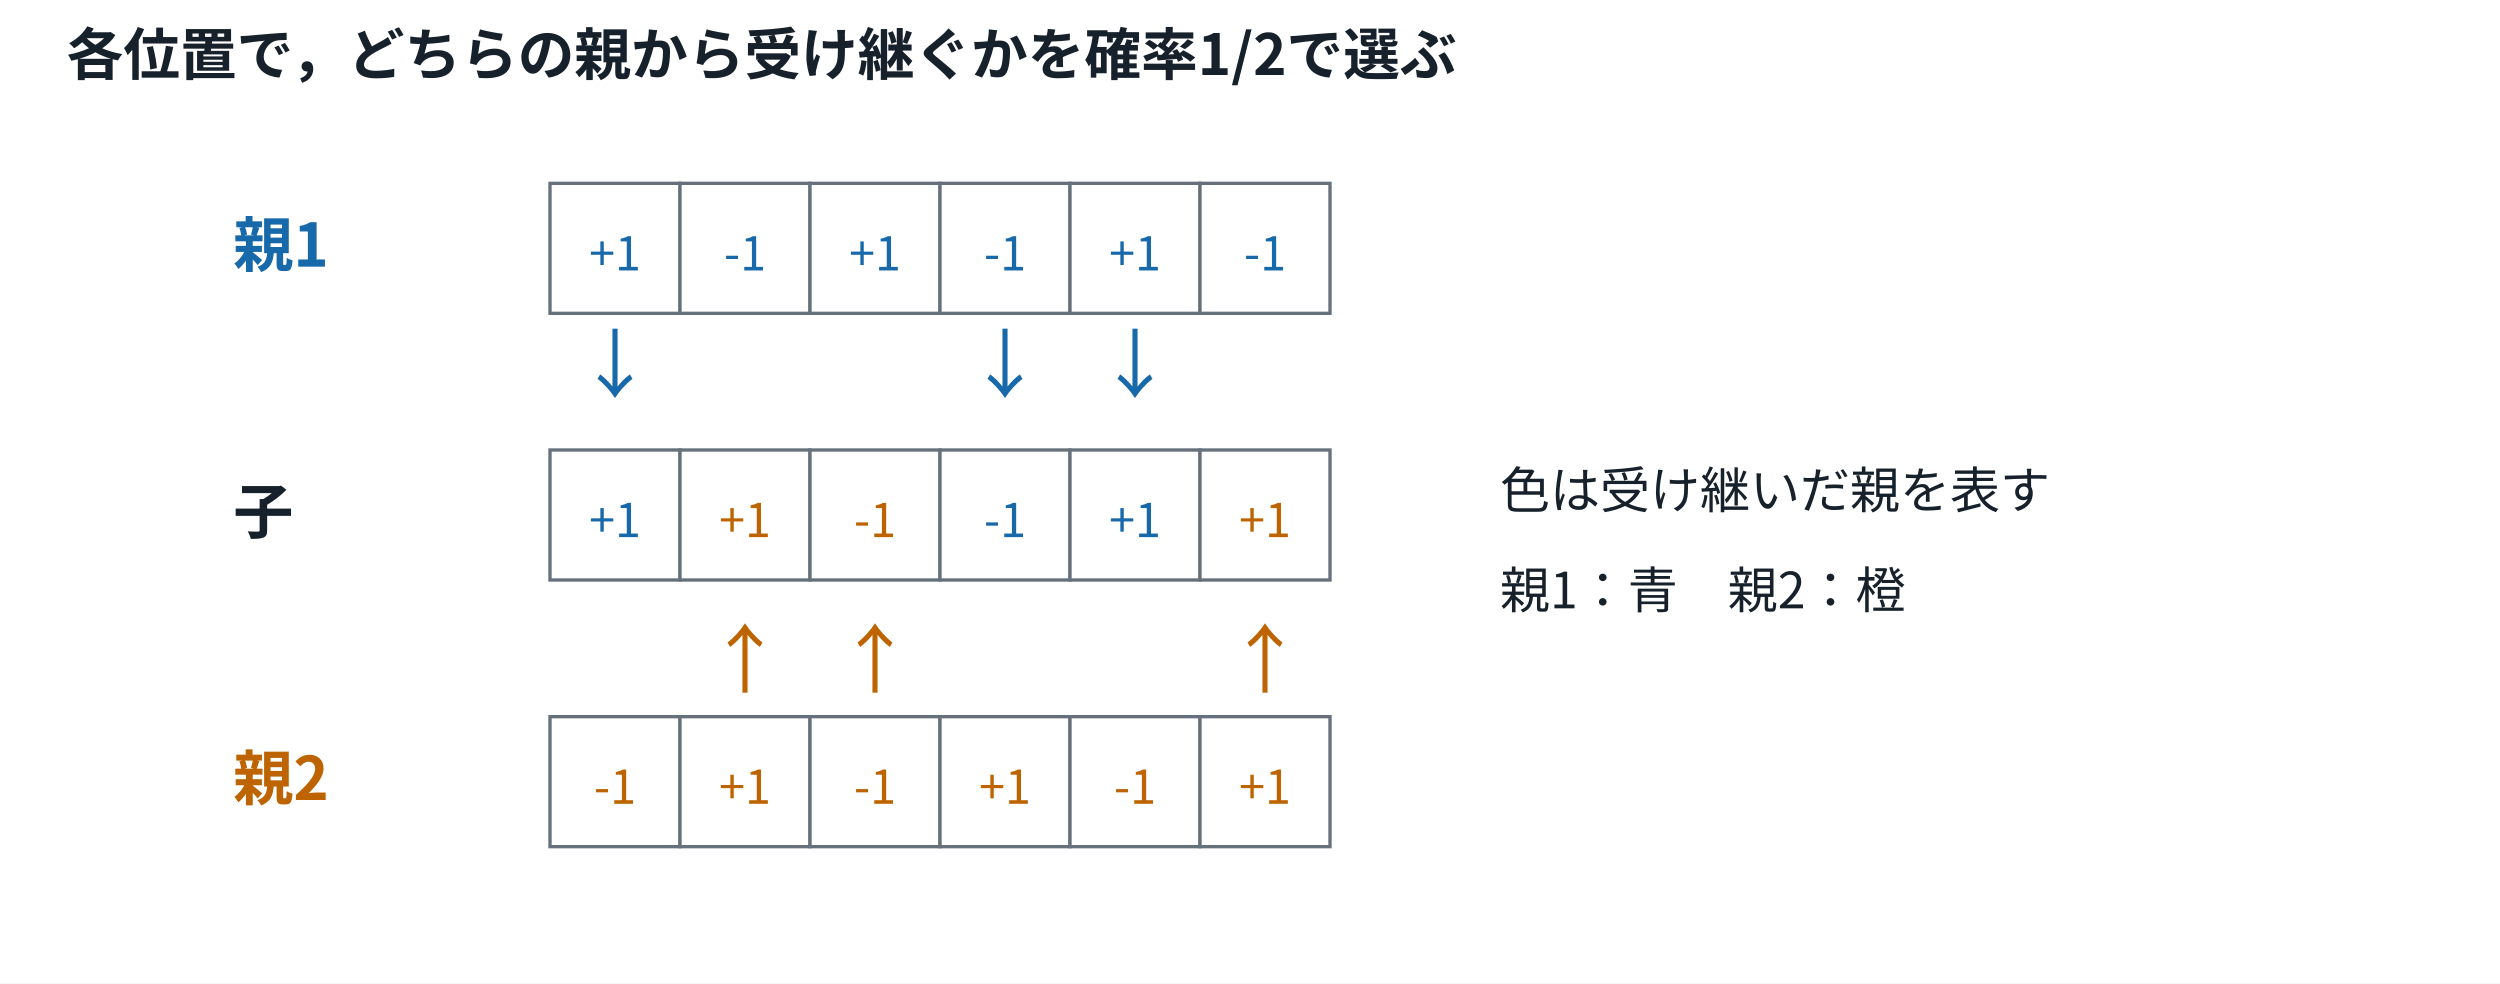
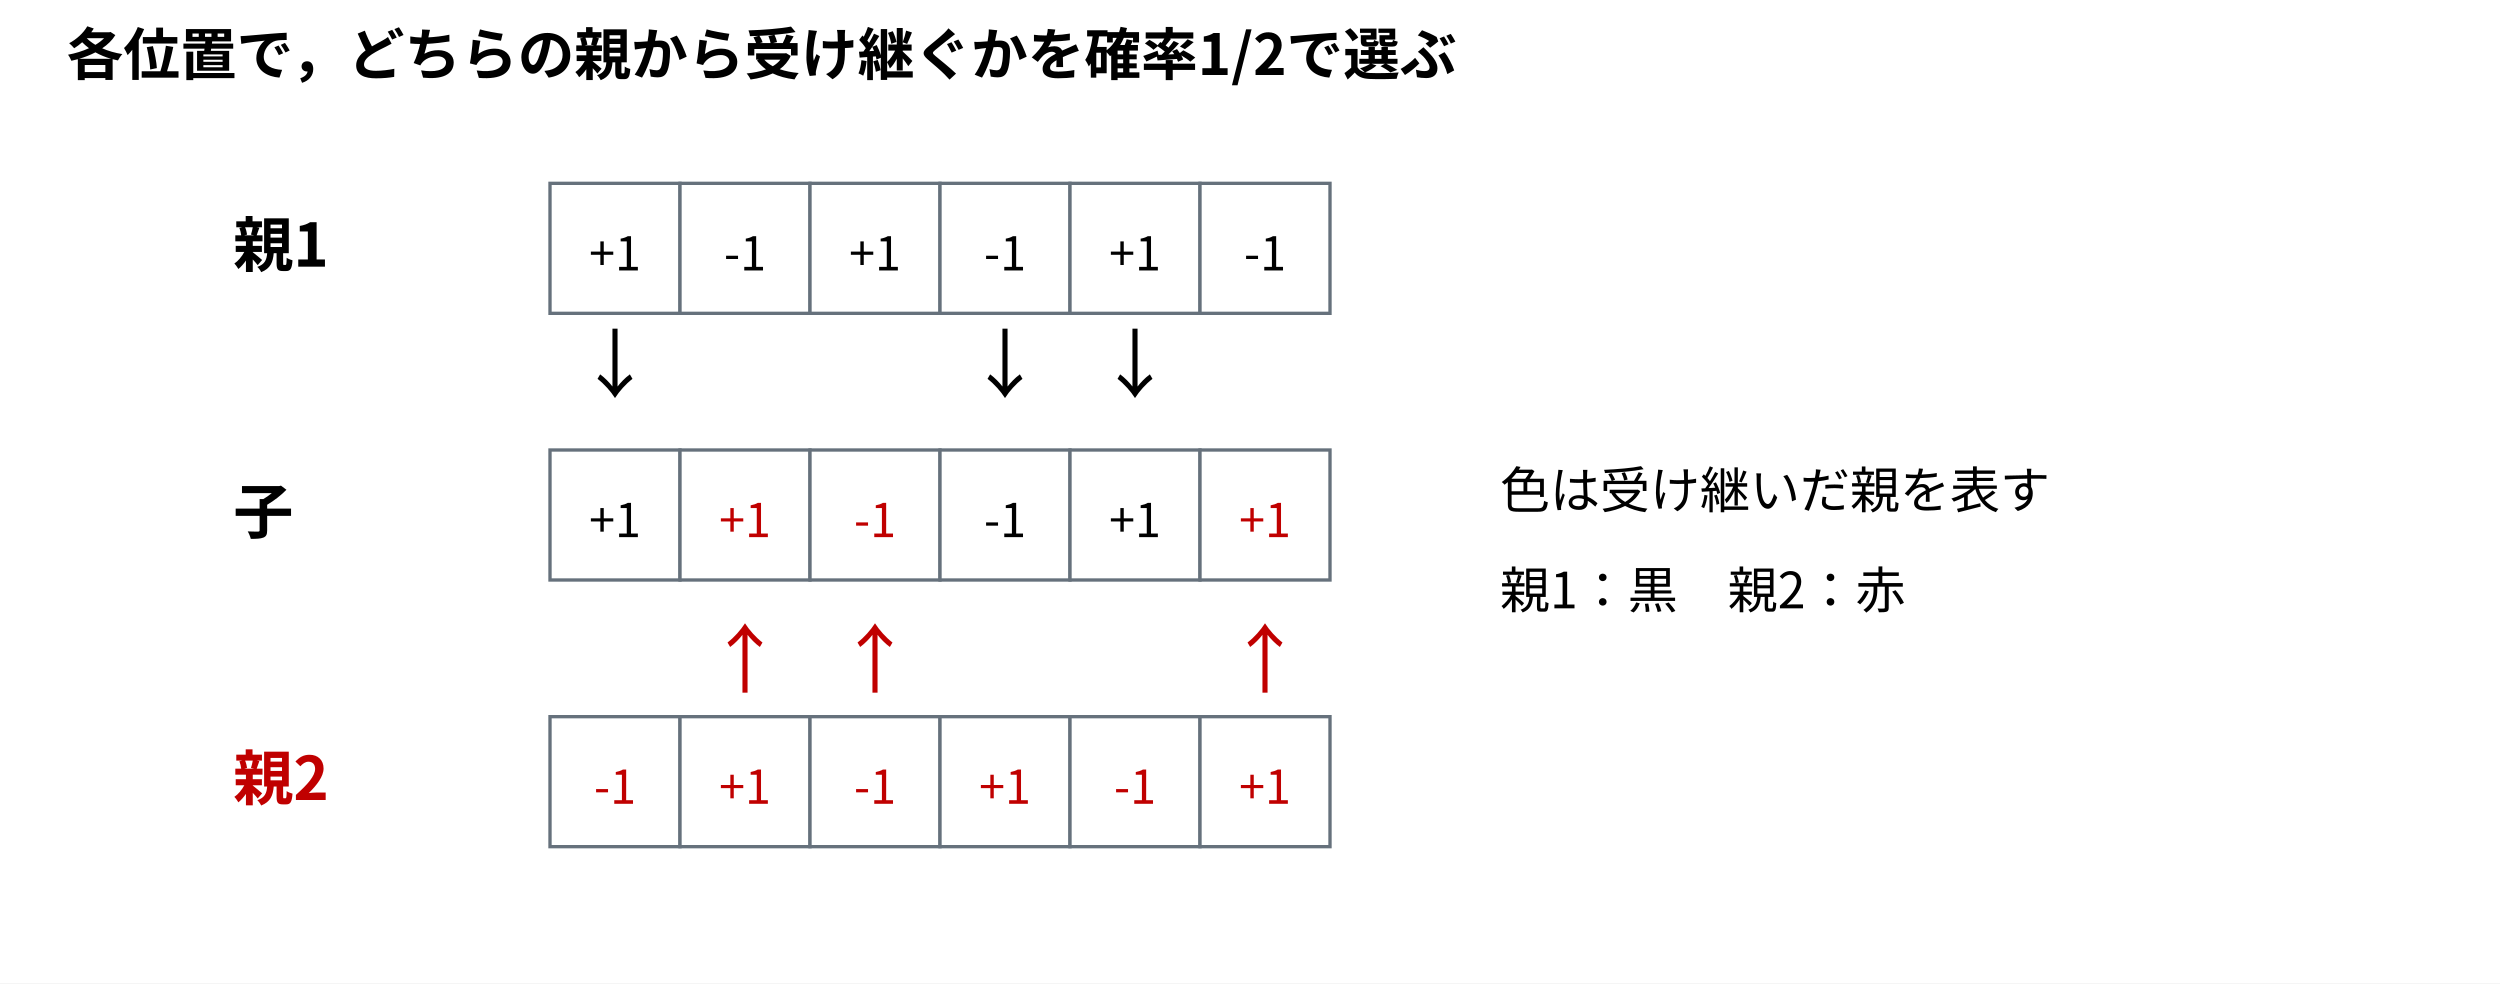
<svg xmlns="http://www.w3.org/2000/svg" width="1500" height="590" viewBox="0 0 1500 590">
  <rect width="1500" height="590" fill="white" />
  <g font-family="Noto Sans CJK JP, sans-serif">
-     <text x="40" y="45" font-size="34" fill="#17212b" text-anchor="start" font-weight="700">各位置で，どちらの親から受け継ぐかを確率1/2で選ぶ</text>
-     <text x="140" y="160" font-size="36" fill="#1769aa" text-anchor="start" font-weight="700">親1</text>
+     <text x="40" y="45" font-size="34" fill="#000000" text-anchor="start" font-weight="700">各位置で，どちらの親から受け継ぐかを確率1/2で選ぶ</text>
+     <text x="140" y="160" font-size="36" fill="#000000" text-anchor="start" font-weight="700">親1</text>
    <rect x="330" y="110" width="78" height="78" fill="white" stroke="#66717c" stroke-width="2" />
-     <text x="369.0" y="162.26" font-size="28" fill="#1769aa" text-anchor="middle" font-weight="400">+1</text>
+     <text x="369.0" y="162.26" font-size="28" fill="#000000" text-anchor="middle" font-weight="400">+1</text>
    <rect x="408" y="110" width="78" height="78" fill="white" stroke="#66717c" stroke-width="2" />
-     <text x="447.0" y="162.26" font-size="28" fill="#1769aa" text-anchor="middle" font-weight="400">-1</text>
+     <text x="447.0" y="162.26" font-size="28" fill="#000000" text-anchor="middle" font-weight="400">-1</text>
    <rect x="486" y="110" width="78" height="78" fill="white" stroke="#66717c" stroke-width="2" />
-     <text x="525.0" y="162.26" font-size="28" fill="#1769aa" text-anchor="middle" font-weight="400">+1</text>
+     <text x="525.0" y="162.26" font-size="28" fill="#000000" text-anchor="middle" font-weight="400">+1</text>
    <rect x="564" y="110" width="78" height="78" fill="white" stroke="#66717c" stroke-width="2" />
-     <text x="603.0" y="162.26" font-size="28" fill="#1769aa" text-anchor="middle" font-weight="400">-1</text>
+     <text x="603.0" y="162.26" font-size="28" fill="#000000" text-anchor="middle" font-weight="400">-1</text>
    <rect x="642" y="110" width="78" height="78" fill="white" stroke="#66717c" stroke-width="2" />
-     <text x="681.0" y="162.26" font-size="28" fill="#1769aa" text-anchor="middle" font-weight="400">+1</text>
+     <text x="681.0" y="162.26" font-size="28" fill="#000000" text-anchor="middle" font-weight="400">+1</text>
    <rect x="720" y="110" width="78" height="78" fill="white" stroke="#66717c" stroke-width="2" />
-     <text x="759.0" y="162.26" font-size="28" fill="#1769aa" text-anchor="middle" font-weight="400">-1</text>
-     <text x="140" y="320" font-size="36" fill="#17212b" text-anchor="start" font-weight="700">子</text>
+     <text x="759.0" y="162.26" font-size="28" fill="#000000" text-anchor="middle" font-weight="400">-1</text>
+     <text x="140" y="320" font-size="36" fill="#000000" text-anchor="start" font-weight="700">子</text>
    <rect x="330" y="270" width="78" height="78" fill="white" stroke="#66717c" stroke-width="2" />
-     <text x="369.0" y="322.26" font-size="28" fill="#1769aa" text-anchor="middle" font-weight="400">+1</text>
+     <text x="369.0" y="322.26" font-size="28" fill="#000000" text-anchor="middle" font-weight="400">+1</text>
    <rect x="408" y="270" width="78" height="78" fill="white" stroke="#66717c" stroke-width="2" />
-     <text x="447.0" y="322.26" font-size="28" fill="#bd6300" text-anchor="middle" font-weight="400">+1</text>
+     <text x="447.0" y="322.26" font-size="28" fill="#c00000" text-anchor="middle" font-weight="400">+1</text>
    <rect x="486" y="270" width="78" height="78" fill="white" stroke="#66717c" stroke-width="2" />
-     <text x="525.0" y="322.26" font-size="28" fill="#bd6300" text-anchor="middle" font-weight="400">-1</text>
+     <text x="525.0" y="322.26" font-size="28" fill="#c00000" text-anchor="middle" font-weight="400">-1</text>
    <rect x="564" y="270" width="78" height="78" fill="white" stroke="#66717c" stroke-width="2" />
-     <text x="603.0" y="322.26" font-size="28" fill="#1769aa" text-anchor="middle" font-weight="400">-1</text>
+     <text x="603.0" y="322.26" font-size="28" fill="#000000" text-anchor="middle" font-weight="400">-1</text>
    <rect x="642" y="270" width="78" height="78" fill="white" stroke="#66717c" stroke-width="2" />
-     <text x="681.0" y="322.26" font-size="28" fill="#1769aa" text-anchor="middle" font-weight="400">+1</text>
+     <text x="681.0" y="322.26" font-size="28" fill="#000000" text-anchor="middle" font-weight="400">+1</text>
    <rect x="720" y="270" width="78" height="78" fill="white" stroke="#66717c" stroke-width="2" />
-     <text x="759.0" y="322.26" font-size="28" fill="#bd6300" text-anchor="middle" font-weight="400">+1</text>
-     <text x="140" y="480" font-size="36" fill="#bd6300" text-anchor="start" font-weight="700">親2</text>
+     <text x="759.0" y="322.26" font-size="28" fill="#c00000" text-anchor="middle" font-weight="400">+1</text>
+     <text x="140" y="480" font-size="36" fill="#c00000" text-anchor="start" font-weight="700">親2</text>
    <rect x="330" y="430" width="78" height="78" fill="white" stroke="#66717c" stroke-width="2" />
-     <text x="369.0" y="482.26" font-size="28" fill="#bd6300" text-anchor="middle" font-weight="400">-1</text>
+     <text x="369.0" y="482.26" font-size="28" fill="#c00000" text-anchor="middle" font-weight="400">-1</text>
    <rect x="408" y="430" width="78" height="78" fill="white" stroke="#66717c" stroke-width="2" />
-     <text x="447.0" y="482.26" font-size="28" fill="#bd6300" text-anchor="middle" font-weight="400">+1</text>
+     <text x="447.0" y="482.26" font-size="28" fill="#c00000" text-anchor="middle" font-weight="400">+1</text>
    <rect x="486" y="430" width="78" height="78" fill="white" stroke="#66717c" stroke-width="2" />
-     <text x="525.0" y="482.26" font-size="28" fill="#bd6300" text-anchor="middle" font-weight="400">-1</text>
+     <text x="525.0" y="482.26" font-size="28" fill="#c00000" text-anchor="middle" font-weight="400">-1</text>
    <rect x="564" y="430" width="78" height="78" fill="white" stroke="#66717c" stroke-width="2" />
-     <text x="603.0" y="482.26" font-size="28" fill="#bd6300" text-anchor="middle" font-weight="400">+1</text>
+     <text x="603.0" y="482.26" font-size="28" fill="#c00000" text-anchor="middle" font-weight="400">+1</text>
    <rect x="642" y="430" width="78" height="78" fill="white" stroke="#66717c" stroke-width="2" />
-     <text x="681.0" y="482.26" font-size="28" fill="#bd6300" text-anchor="middle" font-weight="400">-1</text>
+     <text x="681.0" y="482.26" font-size="28" fill="#c00000" text-anchor="middle" font-weight="400">-1</text>
    <rect x="720" y="430" width="78" height="78" fill="white" stroke="#66717c" stroke-width="2" />
-     <text x="759.0" y="482.26" font-size="28" fill="#bd6300" text-anchor="middle" font-weight="400">+1</text>
-     <text x="369.0" y="235" font-size="45" fill="#1769aa" text-anchor="middle" font-weight="400">↓</text>
-     <text x="447.0" y="412" font-size="45" fill="#bd6300" text-anchor="middle" font-weight="400">↑</text>
-     <text x="525.0" y="412" font-size="45" fill="#bd6300" text-anchor="middle" font-weight="400">↑</text>
-     <text x="603.0" y="235" font-size="45" fill="#1769aa" text-anchor="middle" font-weight="400">↓</text>
-     <text x="681.0" y="235" font-size="45" fill="#1769aa" text-anchor="middle" font-weight="400">↓</text>
-     <text x="759.0" y="412" font-size="45" fill="#bd6300" text-anchor="middle" font-weight="400">↑</text>
-     <text x="900" y="305" font-size="30" fill="#17212b" text-anchor="start" font-weight="400">色は受け継いだ親を表す</text>
-     <text x="900" y="365" font-size="30" fill="#17212b" text-anchor="start" font-weight="400">親1：青　親2：橙</text>
+     <text x="759.0" y="482.26" font-size="28" fill="#c00000" text-anchor="middle" font-weight="400">+1</text>
+     <text x="369.0" y="235" font-size="45" fill="#000000" text-anchor="middle" font-weight="400">↓</text>
+     <text x="447.0" y="412" font-size="45" fill="#c00000" text-anchor="middle" font-weight="400">↑</text>
+     <text x="525.0" y="412" font-size="45" fill="#c00000" text-anchor="middle" font-weight="400">↑</text>
+     <text x="603.0" y="235" font-size="45" fill="#000000" text-anchor="middle" font-weight="400">↓</text>
+     <text x="681.0" y="235" font-size="45" fill="#000000" text-anchor="middle" font-weight="400">↓</text>
+     <text x="759.0" y="412" font-size="45" fill="#c00000" text-anchor="middle" font-weight="400">↑</text>
+     <text x="900" y="305" font-size="30" fill="#000000" text-anchor="start" font-weight="400">色は受け継いだ親を表す</text>
+     <text x="900" y="365" font-size="30" fill="#000000" text-anchor="start" font-weight="400">親1：黒　親2：赤</text>
  </g>
</svg>
